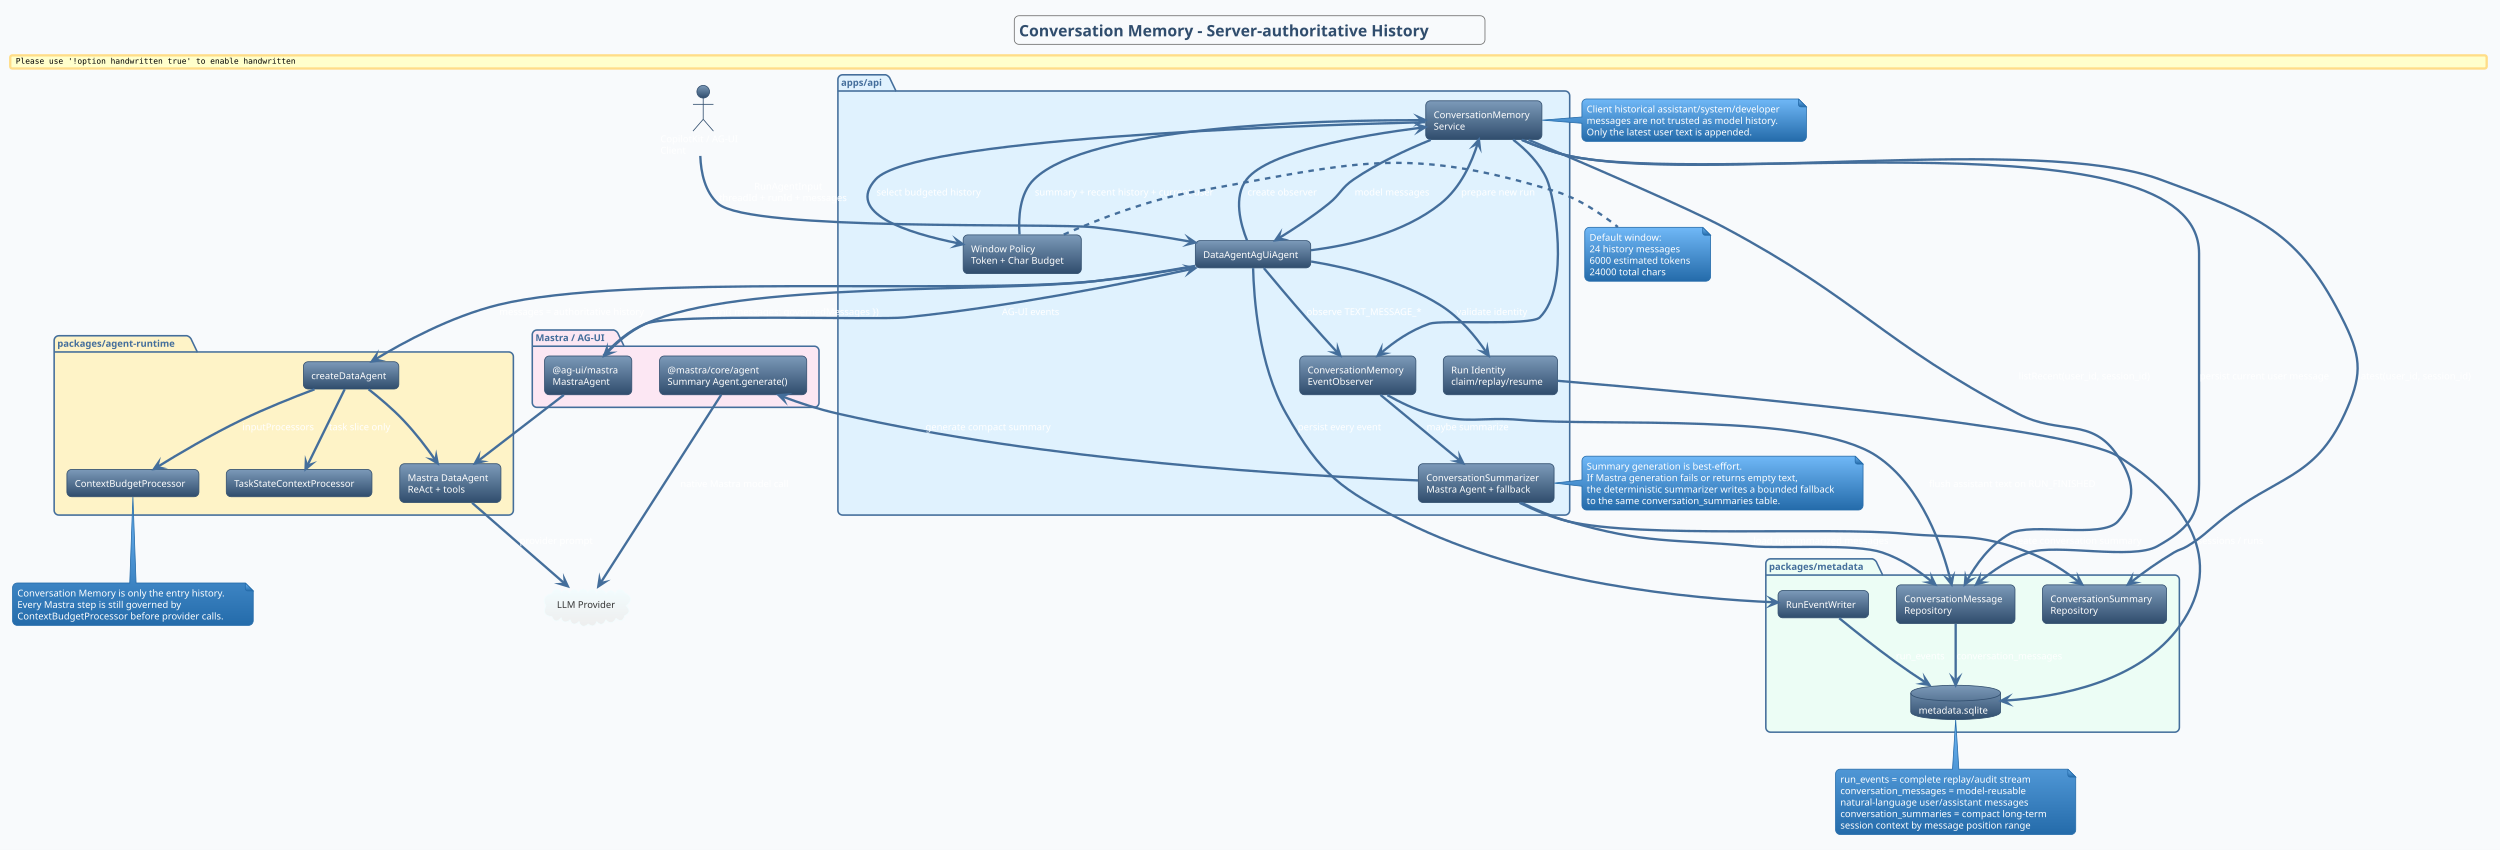
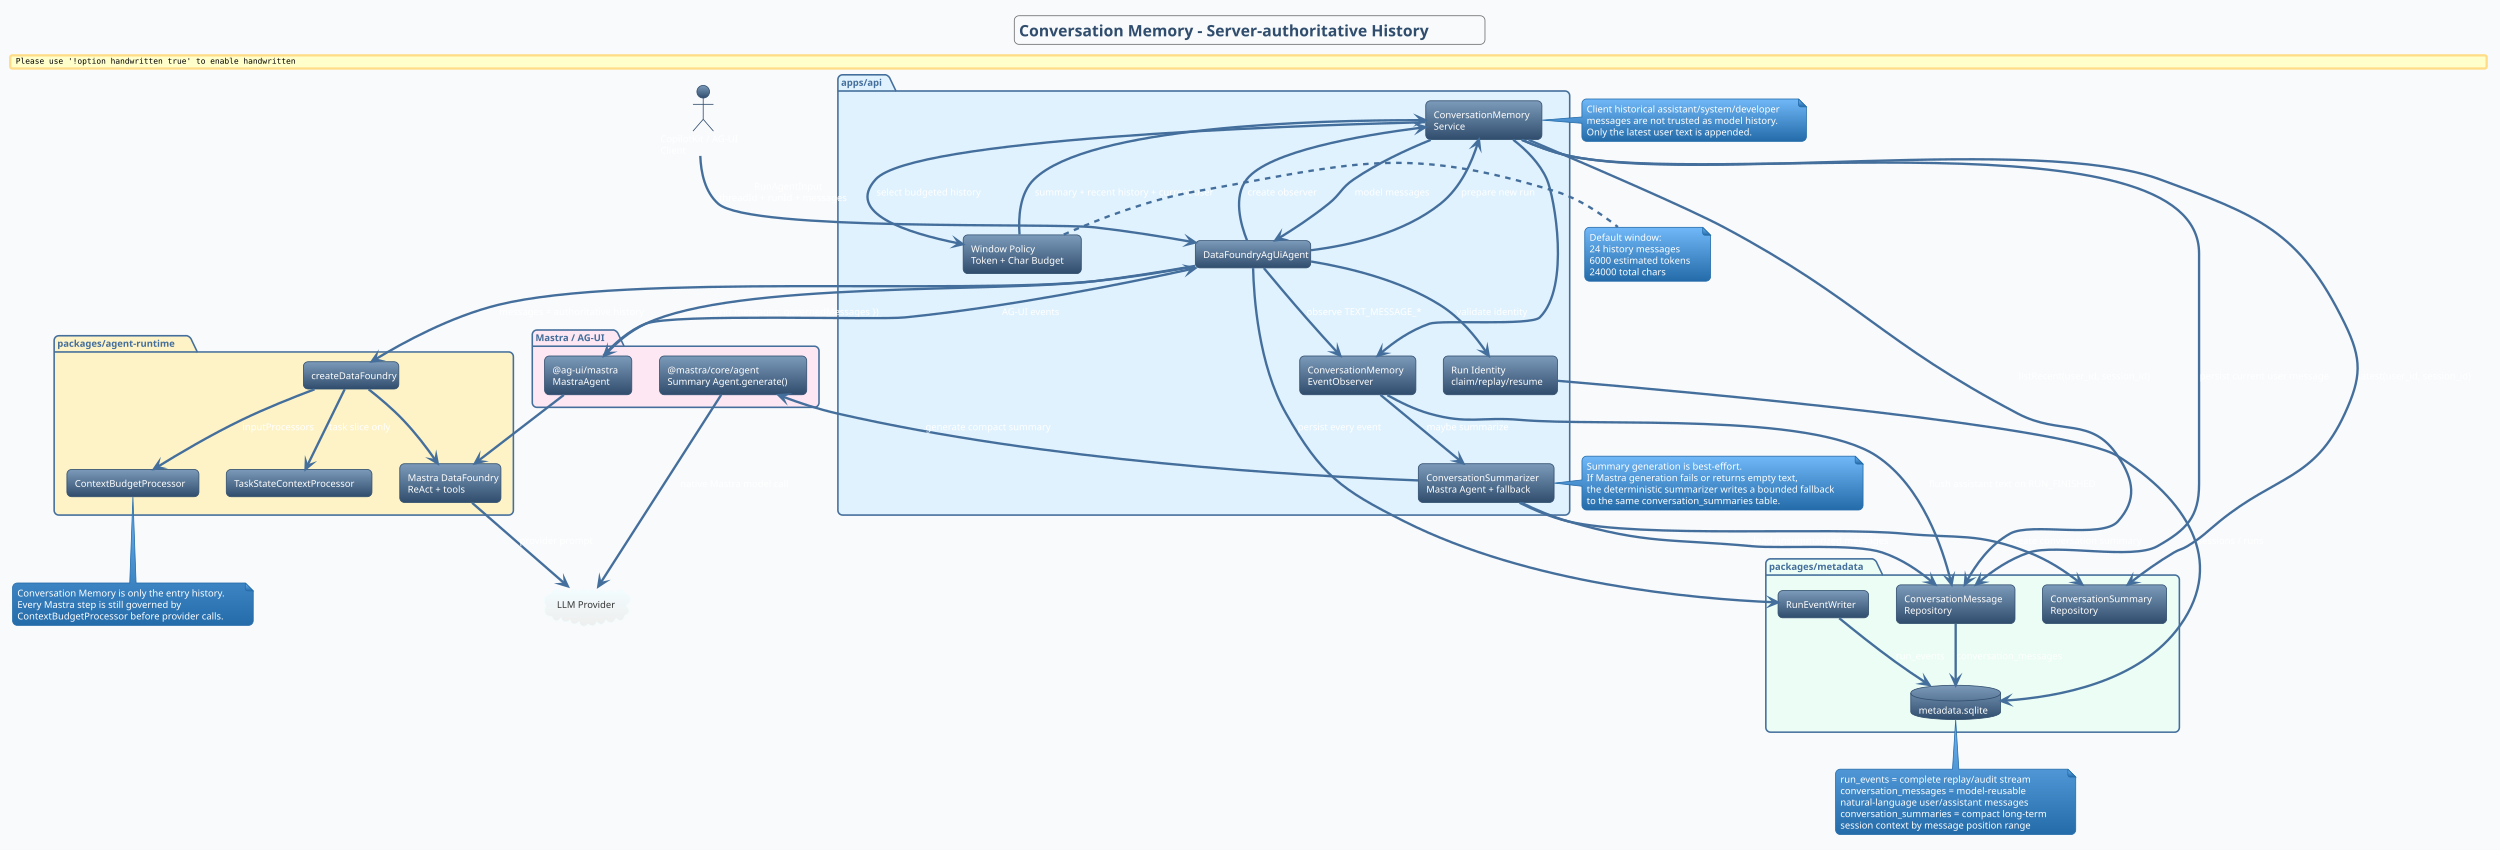
<svg xmlns="http://www.w3.org/2000/svg" contentStyleType="text/css" data-diagram-type="DESCRIPTION" height="1123.958px" preserveAspectRatio="none" style="width:3306px;height:1123px;background:#F8FAFC;" version="1.1" viewBox="0 0 3306 1123" width="3306.25px" zoomAndPan="magnify">
  <defs>
    <linearGradient id="g1pgcyolqqtdwl0" x1="50%" x2="50%" y1="0%" y2="100%">
      <stop offset="0%" stop-color="#7C9AB9" />
      <stop offset="100%" stop-color="#304D6D" />
    </linearGradient>
    <linearGradient id="g1pgcyolqqtdwl1" x1="50%" x2="50%" y1="0%" y2="100%">
      <stop offset="0%" stop-color="#F2FCFE" />
      <stop offset="100%" stop-color="#EEEEEE" />
    </linearGradient>
    <linearGradient id="g1pgcyolqqtdwl2" x1="50%" x2="50%" y1="0%" y2="100%">
      <stop offset="0%" stop-color="#70B8F7" />
      <stop offset="100%" stop-color="#246BAA" />
    </linearGradient>
  </defs>
  <g>
    <rect fill="#F8FAFC" height="1123.958" style="stroke:none;stroke-width:1.042;" width="3306.25" x="0" y="0" />
    <g class="title" data-source-line="2">
      <rect fill="none" height="37.819" rx="6.25" ry="6.25" style="stroke:#6B6B6B;stroke-width:1.042;" width="622.424" x="1341.307" y="20.833" />
      <text fill="#304D6D" font-family="'Verdana'" font-size="20.833" font-weight="700" lengthAdjust="spacing" textLength="609.924" x="1347.557" y="48.029">Conversation Memory - Server-authoritative History</text>
    </g>
    <rect fill="#FFFFCC" height="17.334" rx="2.604" ry="2.604" style="stroke:#FFDD88;stroke-width:3.125;" width="3274.829" x="13.542" y="73.236" />
    <text fill="#000000" font-family="monospace" font-size="10.417" lengthAdjust="spacing" textLength="370.01" x="20.833" y="84.32">Please use '!option handwritten true' to enable handwritten</text>
    <g class="cluster" data-qualified-name="apps.api" data-source-line="12" id="ent0002">
      <path d="M1114.302,98.903 L1171.278,98.903 A9.375,9.375 0 0 1 1177.528,105.153 L1184.82,120.345 L2069.51,120.345 A6.25,6.25 0 0 1 2075.76,126.595 L2075.76,674.862 A6.25,6.25 0 0 1 2069.51,681.112 L1114.302,681.112 A6.25,6.25 0 0 1 1108.052,674.862 L1108.052,105.153 A6.25,6.25 0 0 1 1114.302,98.903" fill="#E0F2FE" style="stroke:#446E9B;stroke-width:2.083;" />
      <line style="stroke:#446E9B;stroke-width:2.083;" x1="1108.052" x2="1184.82" y1="120.345" y2="120.345" />
      <text fill="#446E9B" font-family="'Verdana'" font-size="12.5" font-weight="700" lengthAdjust="spacing" textLength="63.226" x="1112.219" y="113.554">apps/api</text>
    </g>
    <g class="cluster" data-qualified-name="packages.metadata" data-source-line="21" id="ent0009">
      <path d="M2341.385,739.018 L2476.096,739.018 A9.375,9.375 0 0 1 2482.346,745.268 L2489.638,760.46 L2875.76,760.46 A6.25,6.25 0 0 1 2882.01,766.71 L2882.01,961.976 A6.25,6.25 0 0 1 2875.76,968.226 L2341.385,968.226 A6.25,6.25 0 0 1 2335.135,961.976 L2335.135,745.268 A6.25,6.25 0 0 1 2341.385,739.018" fill="#ECFDF5" style="stroke:#446E9B;stroke-width:2.083;" />
      <line style="stroke:#446E9B;stroke-width:2.083;" x1="2335.135" x2="2489.638" y1="760.46" y2="760.46" />
      <text fill="#446E9B" font-family="'Verdana'" font-size="12.5" font-weight="700" lengthAdjust="spacing" textLength="140.961" x="2339.302" y="753.668">packages/metadata</text>
    </g>
    <g class="cluster" data-qualified-name="packages.agent-runtime" data-source-line="28" id="ent0014">
      <path d="M77.844,443.997 L247.357,443.997 A9.375,9.375 0 0 1 253.607,450.247 L260.898,465.439 L672.635,465.439 A6.25,6.25 0 0 1 678.885,471.689 L678.885,674.862 A6.25,6.25 0 0 1 672.635,681.112 L77.844,681.112 A6.25,6.25 0 0 1 71.594,674.862 L71.594,450.247 A6.25,6.25 0 0 1 77.844,443.997" fill="#FEF3C7" style="stroke:#446E9B;stroke-width:2.083;" />
      <line style="stroke:#446E9B;stroke-width:2.083;" x1="71.594" x2="260.898" y1="465.439" y2="465.439" />
      <text fill="#446E9B" font-family="'Verdana'" font-size="12.5" font-weight="700" lengthAdjust="spacing" textLength="175.763" x="75.76" y="458.648">packages/agent-runtime</text>
    </g>
    <g class="cluster" data-qualified-name="Mastra . AG-UI" data-source-line="35" id="ent0019">
      <path d="M710.135,436.403 L811.735,436.403 A9.375,9.375 0 0 1 817.985,442.653 L825.276,457.845 L1076.802,457.845 A6.25,6.25 0 0 1 1083.052,464.095 L1083.052,532.414 A6.25,6.25 0 0 1 1076.802,538.664 L710.135,538.664 A6.25,6.25 0 0 1 703.885,532.414 L703.885,442.653 A6.25,6.25 0 0 1 710.135,436.403" fill="#FCE7F3" style="stroke:#446E9B;stroke-width:2.083;" />
      <line style="stroke:#446E9B;stroke-width:2.083;" x1="703.885" x2="825.276" y1="457.845" y2="457.845" />
      <text fill="#446E9B" font-family="'Verdana'" font-size="12.5" font-weight="700" lengthAdjust="spacing" textLength="107.849" x="708.052" y="451.054">Mastra / AG-UI</text>
    </g>
    <g class="entity" data-qualified-name="apps.api.Api" data-source-line="13" id="ent0003">
      <rect fill="url(#g1pgcyolqqtdwl0)" height="36.025" rx="6.25" ry="6.25" style="stroke:#304D6D;stroke-width:1.042;" width="152.547" x="1580.729" y="318.216" />
-       <text fill="#FFFFFF" font-family="'Verdana'" font-size="12.5" lengthAdjust="spacing" textLength="131.714" x="1591.146" y="341.2">DataAgentAgUiAgent</text>
+       <text fill="#FFFFFF" font-family="'Verdana'" font-size="12.5" lengthAdjust="spacing" textLength="131.714" x="1591.146" y="341.2">DataFoundryAgUiAgent</text>
    </g>
    <g class="entity" data-qualified-name="apps.api.MemoryService" data-source-line="14" id="ent0004">
      <rect fill="url(#g1pgcyolqqtdwl0)" height="51.217" rx="6.25" ry="6.25" style="stroke:#304D6D;stroke-width:1.042;" width="153.566" x="1885.438" y="133.278" />
      <text fill="#FFFFFF" font-family="'Verdana'" font-size="12.5" lengthAdjust="spacing" textLength="132.733" x="1895.854" y="156.262">ConversationMemory</text>
      <text fill="#FFFFFF" font-family="'Verdana'" font-size="12.5" lengthAdjust="spacing" textLength="46.112" x="1895.854" y="171.454">Service</text>
    </g>
    <g class="entity" data-qualified-name="apps.api.WindowPolicy" data-source-line="15" id="ent0005">
      <rect fill="url(#g1pgcyolqqtdwl0)" height="51.217" rx="6.25" ry="6.25" style="stroke:#304D6D;stroke-width:1.042;" width="156.197" x="1273.698" y="310.622" />
      <text fill="#FFFFFF" font-family="'Verdana'" font-size="12.5" lengthAdjust="spacing" textLength="89.594" x="1284.115" y="333.606">Window Policy</text>
      <text fill="#FFFFFF" font-family="'Verdana'" font-size="12.5" lengthAdjust="spacing" textLength="135.364" x="1284.115" y="348.798">Token + Char Budget</text>
    </g>
    <g class="entity" data-qualified-name="apps.api.Observer" data-source-line="16" id="ent0006">
      <rect fill="url(#g1pgcyolqqtdwl0)" height="51.217" rx="6.25" ry="6.25" style="stroke:#304D6D;stroke-width:1.042;" width="153.566" x="1718.771" y="470.778" />
      <text fill="#FFFFFF" font-family="'Verdana'" font-size="12.5" lengthAdjust="spacing" textLength="132.733" x="1729.188" y="493.762">ConversationMemory</text>
      <text fill="#FFFFFF" font-family="'Verdana'" font-size="12.5" lengthAdjust="spacing" textLength="92.682" x="1729.188" y="508.954">EventObserver</text>
    </g>
    <g class="entity" data-qualified-name="apps.api.SummaryGen" data-source-line="17" id="ent0007">
      <rect fill="url(#g1pgcyolqqtdwl0)" height="51.217" rx="6.25" ry="6.25" style="stroke:#304D6D;stroke-width:1.042;" width="179.5" x="1875.594" y="613.226" />
      <text fill="#FFFFFF" font-family="'Verdana'" font-size="12.5" lengthAdjust="spacing" textLength="158.667" x="1886.01" y="636.21">ConversationSummarizer</text>
      <text fill="#FFFFFF" font-family="'Verdana'" font-size="12.5" lengthAdjust="spacing" textLength="150.317" x="1886.01" y="651.402">Mastra Agent + fallback</text>
    </g>
    <g class="entity" data-qualified-name="apps.api.Identity" data-source-line="18" id="ent0008">
      <rect fill="url(#g1pgcyolqqtdwl0)" height="51.217" rx="6.25" ry="6.25" style="stroke:#304D6D;stroke-width:1.042;" width="150.936" x="1908.625" y="470.778" />
      <text fill="#FFFFFF" font-family="'Verdana'" font-size="12.5" lengthAdjust="spacing" textLength="77.991" x="1919.042" y="493.762">Run Identity</text>
      <text fill="#FFFFFF" font-family="'Verdana'" font-size="12.5" lengthAdjust="spacing" textLength="130.102" x="1919.042" y="508.954">claim/replay/resume</text>
    </g>
    <g class="entity" data-qualified-name="packages.metadata.Metadata" data-source-line="22" id="ent0010">
      <path d="M2526.833,916.581 C2526.833,906.164 2586.173,906.164 2586.173,906.164 C2586.173,906.164 2645.512,906.164 2645.512,916.581 L2645.512,941.147 C2645.512,951.564 2586.173,951.564 2586.173,951.564 C2586.173,951.564 2526.833,951.564 2526.833,941.147 L2526.833,916.581" fill="url(#g1pgcyolqqtdwl0)" style="stroke:#304D6D;stroke-width:1.042;" />
      <path d="M2526.833,916.581 C2526.833,926.997 2586.173,926.997 2586.173,926.997 C2586.173,926.997 2645.512,926.997 2645.512,916.581" fill="none" style="stroke:#304D6D;stroke-width:1.042;" />
      <text fill="#FFFFFF" font-family="'Verdana'" font-size="12.5" lengthAdjust="spacing" textLength="97.846" x="2537.25" y="943.731">metadata.sqlite</text>
    </g>
    <g class="entity" data-qualified-name="packages.metadata.ConvRepo" data-source-line="23" id="ent0011">
      <rect fill="url(#g1pgcyolqqtdwl0)" height="51.217" rx="6.25" ry="6.25" style="stroke:#304D6D;stroke-width:1.042;" width="156.856" x="2507.75" y="773.393" />
      <text fill="#FFFFFF" font-family="'Verdana'" font-size="12.5" lengthAdjust="spacing" textLength="136.023" x="2518.167" y="796.377">ConversationMessage</text>
      <text fill="#FFFFFF" font-family="'Verdana'" font-size="12.5" lengthAdjust="spacing" textLength="66.699" x="2518.167" y="811.568">Repository</text>
    </g>
    <g class="entity" data-qualified-name="packages.metadata.SummaryRepo" data-source-line="24" id="ent0012">
      <rect fill="url(#g1pgcyolqqtdwl0)" height="51.217" rx="6.25" ry="6.25" style="stroke:#304D6D;stroke-width:1.042;" width="164.119" x="2700.99" y="773.393" />
      <text fill="#FFFFFF" font-family="'Verdana'" font-size="12.5" lengthAdjust="spacing" textLength="143.286" x="2711.406" y="796.377">ConversationSummary</text>
      <text fill="#FFFFFF" font-family="'Verdana'" font-size="12.5" lengthAdjust="spacing" textLength="66.699" x="2711.406" y="811.568">Repository</text>
    </g>
    <g class="entity" data-qualified-name="packages.metadata.RunEvents" data-source-line="25" id="ent0013">
      <rect fill="url(#g1pgcyolqqtdwl0)" height="36.025" rx="6.25" ry="6.25" style="stroke:#304D6D;stroke-width:1.042;" width="119.759" x="2351.292" y="780.987" />
      <text fill="#FFFFFF" font-family="'Verdana'" font-size="12.5" lengthAdjust="spacing" textLength="98.926" x="2361.708" y="803.971">RunEventWriter</text>
    </g>
    <g class="entity" data-qualified-name="packages.agent-runtime.Factory" data-source-line="29" id="ent0015">
      <rect fill="url(#g1pgcyolqqtdwl0)" height="36.025" rx="6.25" ry="6.25" style="stroke:#304D6D;stroke-width:1.042;" width="126.192" x="401.208" y="478.372" />
-       <text fill="#FFFFFF" font-family="'Verdana'" font-size="12.5" lengthAdjust="spacing" textLength="105.359" x="411.625" y="501.356">createDataAgent</text>
+       <text fill="#FFFFFF" font-family="'Verdana'" font-size="12.5" lengthAdjust="spacing" textLength="105.359" x="411.625" y="501.356">createDataFoundry</text>
    </g>
    <g class="entity" data-qualified-name="packages.agent-runtime.Budget" data-source-line="30" id="ent0016">
      <rect fill="url(#g1pgcyolqqtdwl0)" height="36.025" rx="6.25" ry="6.25" style="stroke:#304D6D;stroke-width:1.042;" width="174.544" x="88.49" y="620.831" />
      <text fill="#FFFFFF" font-family="'Verdana'" font-size="12.5" lengthAdjust="spacing" textLength="153.711" x="98.906" y="643.814">ContextBudgetProcessor</text>
    </g>
    <g class="entity" data-qualified-name="packages.agent-runtime.TaskState" data-source-line="31" id="ent0017">
      <rect fill="url(#g1pgcyolqqtdwl0)" height="36.025" rx="6.25" ry="6.25" style="stroke:#304D6D;stroke-width:1.042;" width="192.586" x="299.26" y="620.831" />
      <text fill="#FFFFFF" font-family="'Verdana'" font-size="12.5" lengthAdjust="spacing" textLength="171.753" x="309.677" y="643.814">TaskStateContextProcessor</text>
    </g>
    <g class="entity" data-qualified-name="packages.agent-runtime.Agent" data-source-line="32" id="ent0018">
      <rect fill="url(#g1pgcyolqqtdwl0)" height="51.217" rx="6.25" ry="6.25" style="stroke:#304D6D;stroke-width:1.042;" width="133.736" x="528.677" y="613.226" />
-       <text fill="#FFFFFF" font-family="'Verdana'" font-size="12.5" lengthAdjust="spacing" textLength="112.903" x="539.094" y="636.21">Mastra DataAgent</text>
+       <text fill="#FFFFFF" font-family="'Verdana'" font-size="12.5" lengthAdjust="spacing" textLength="112.903" x="539.094" y="636.21">Mastra DataFoundry</text>
      <text fill="#FFFFFF" font-family="'Verdana'" font-size="12.5" lengthAdjust="spacing" textLength="85.181" x="539.094" y="651.402">ReAct + tools</text>
    </g>
    <g class="entity" data-qualified-name="Mastra . AG-UI.AgMastra" data-source-line="36" id="ent0020">
      <rect fill="url(#g1pgcyolqqtdwl0)" height="51.217" rx="6.25" ry="6.25" style="stroke:#304D6D;stroke-width:1.042;" width="115.267" x="720.208" y="470.778" />
      <text fill="#FFFFFF" font-family="'Verdana'" font-size="12.5" lengthAdjust="spacing" textLength="94.434" x="730.625" y="493.762">@ag-ui/mastra</text>
      <text fill="#FFFFFF" font-family="'Verdana'" font-size="12.5" lengthAdjust="spacing" textLength="78.937" x="730.625" y="508.954">MastraAgent</text>
    </g>
    <g class="entity" data-qualified-name="Mastra . AG-UI.SummaryAgent" data-source-line="37" id="ent0021">
      <rect fill="url(#g1pgcyolqqtdwl0)" height="51.217" rx="6.25" ry="6.25" style="stroke:#304D6D;stroke-width:1.042;" width="194.558" x="872.229" y="470.778" />
      <text fill="#FFFFFF" font-family="'Verdana'" font-size="12.5" lengthAdjust="spacing" textLength="130.255" x="882.646" y="493.762">@mastra/core/agent</text>
      <text fill="#FFFFFF" font-family="'Verdana'" font-size="12.5" lengthAdjust="spacing" textLength="173.724" x="882.646" y="508.954">Summary Agent.generate()</text>
    </g>
    <g class="entity" data-qualified-name="Client" data-source-line="10" id="ent0001">
      <ellipse cx="929.922" cy="121.299" fill="url(#g1pgcyolqqtdwl0)" rx="8.333" ry="8.333" style="stroke:#304D6D;stroke-width:1.042;" />
      <path d="M929.922,129.633 L929.922,157.758 M916.38,137.966 L943.463,137.966 M929.922,157.758 L916.38,173.383 M929.922,157.758 L943.463,173.383" fill="none" style="stroke:#304D6D;stroke-width:1.042;" />
      <text fill="#FFFFFF" font-family="'Verdana'" font-size="12.5" lengthAdjust="spacing" textLength="113.281" x="873.281" y="188.033">CopilotKit / AG-UI</text>
      <text fill="#FFFFFF" font-family="'Verdana'" font-size="12.5" lengthAdjust="spacing" textLength="35.87" x="873.281" y="203.225">Client</text>
    </g>
    <g class="entity" data-qualified-name="Model" data-source-line="40" id="ent0022">
      <path d="M730.1,785.002 C733.138,777.937 738.254,777.391 742.545,783.848 C746.498,778.929 750.158,779.606 753.366,784.656 C756.666,778.607 760.662,778.533 765.047,783.507 C768.979,777.647 773.508,777.94 777.145,783.811 C780.992,777.603 785.932,777.948 788.906,784.61 C792.742,778.18 798.54,779.51 801.394,785.59 C804.674,780.184 809.986,779.56 813.41,785.436 C816.94,778.348 822.215,778.444 826.728,784.435 C835.833,788.064 835.685,796.012 828.115,801.034 C833.724,806.659 833.385,810.754 826.035,814.356 C824.338,821.606 820.055,822.421 814.727,817.82 C811.26,824.015 806.492,825.907 801.248,819.761 C798.2,826.06 794.738,827.82 789.159,822.366 C786.607,828.389 783.084,829.264 777.937,825.275 C772.854,829.844 767.641,829.168 765.671,822.017 C761.368,826.646 755.962,826.987 753.76,819.884 C749.527,823.961 743.64,823.838 741.934,817.115 C736.833,823.143 733.054,822.484 729.668,815.499 C719.525,814.467 718.41,809.305 721.75,800.941 C716.933,791.586 720.791,786.956 730.1,785.002" fill="url(#g1pgcyolqqtdwl1)" style="stroke:#F2FCFE;stroke-width:1.042;" />
      <text fill="#333333" font-family="'Verdana'" font-size="12.5" lengthAdjust="spacing" textLength="80.701" x="736.448" y="803.971">LLM Provider</text>
    </g>
    <g class="entity" data-qualified-name="GMN53" data-source-line="78" id="ent0054">
      <path d="M2091.927,137.143 L2091.927,154.716 L2039.354,158.883 L2091.927,163.049 L2091.927,180.635 A6.25,6.25 0 0 0 2098.177,186.885 L2382.503,186.885 A6.25,6.25 0 0 0 2388.753,180.635 L2388.753,141.31 L2378.337,130.893 L2098.177,130.893 A6.25,6.25 0 0 0 2091.927,137.143" fill="url(#g1pgcyolqqtdwl2)" style="stroke:#246BAA;stroke-width:1.042;" />
      <path d="M2378.337,130.893 L2378.337,138.185 A3.125,3.125 0 0 0 2381.462,141.31 L2388.753,141.31 L2378.337,130.893" fill="url(#g1pgcyolqqtdwl2)" style="stroke:#246BAA;stroke-width:1.042;" />
      <text fill="#FFFFFF" font-family="'Verdana'" font-size="12.5" lengthAdjust="spacing" textLength="274.951" x="2098.177" y="148.668">Client historical assistant/system/developer</text>
      <text fill="#FFFFFF" font-family="'Verdana'" font-size="12.5" lengthAdjust="spacing" textLength="273.877" x="2098.177" y="163.86">messages are not trusted as model history.</text>
      <text fill="#FFFFFF" font-family="'Verdana'" font-size="12.5" lengthAdjust="spacing" textLength="237.823" x="2098.177" y="179.052">Only the latest user text is appended.</text>
    </g>
    <g class="entity" data-qualified-name="GMN56" data-source-line="84" id="ent0057">
      <path d="M2095.698,306.893 L2095.698,365.576 A6.25,6.25 0 0 0 2101.948,371.826 L2255.818,371.826 A6.25,6.25 0 0 0 2262.068,365.576 L2262.068,311.06 L2251.651,300.643 L2101.948,300.643 A6.25,6.25 0 0 0 2095.698,306.893" fill="url(#g1pgcyolqqtdwl2)" style="stroke:#246BAA;stroke-width:1.042;" />
      <path d="M2251.651,300.643 L2251.651,307.935 A3.125,3.125 0 0 0 2254.776,311.06 L2262.068,311.06 L2251.651,300.643" fill="url(#g1pgcyolqqtdwl2)" style="stroke:#246BAA;stroke-width:1.042;" />
      <text fill="#FFFFFF" font-family="'Verdana'" font-size="12.5" lengthAdjust="spacing" textLength="102.49" x="2101.948" y="318.418">Default window:</text>
      <text fill="#FFFFFF" font-family="'Verdana'" font-size="12.5" lengthAdjust="spacing" textLength="129.663" x="2101.948" y="333.61">24 history messages</text>
      <text fill="#FFFFFF" font-family="'Verdana'" font-size="12.5" lengthAdjust="spacing" textLength="144.495" x="2101.948" y="348.802">6000 estimated tokens</text>
      <text fill="#FFFFFF" font-family="'Verdana'" font-size="12.5" lengthAdjust="spacing" textLength="110.675" x="2101.948" y="363.993">24000 total chars</text>
    </g>
    <g class="entity" data-qualified-name="GMN59" data-source-line="91" id="ent0060">
      <path d="M2427.417,1023.435 L2427.417,1097.31 A6.25,6.25 0 0 0 2433.667,1103.56 L2738.678,1103.56 A6.25,6.25 0 0 0 2744.928,1097.31 L2744.928,1027.601 L2734.511,1017.185 L2590.344,1017.185 L2586.177,951.862 L2582.01,1017.185 L2433.667,1017.185 A6.25,6.25 0 0 0 2427.417,1023.435" fill="url(#g1pgcyolqqtdwl2)" style="stroke:#246BAA;stroke-width:1.042;" />
      <path d="M2734.511,1017.185 L2734.511,1024.476 A3.125,3.125 0 0 0 2737.636,1027.601 L2744.928,1027.601 L2734.511,1017.185" fill="url(#g1pgcyolqqtdwl2)" style="stroke:#246BAA;stroke-width:1.042;" />
      <text fill="#FFFFFF" font-family="'Verdana'" font-size="12.5" lengthAdjust="spacing" textLength="275.867" x="2433.667" y="1034.96">run_events = complete replay/audit stream</text>
      <text fill="#FFFFFF" font-family="'Verdana'" font-size="12.5" lengthAdjust="spacing" textLength="266.37" x="2433.667" y="1050.152">conversation_messages = model-reusable</text>
      <text fill="#FFFFFF" font-family="'Verdana'" font-size="12.5" lengthAdjust="spacing" textLength="266.785" x="2433.667" y="1065.343">natural-language user/assistant messages</text>
      <text fill="#FFFFFF" font-family="'Verdana'" font-size="12.5" lengthAdjust="spacing" textLength="295.636" x="2433.667" y="1080.535">conversation_summaries = compact long-term</text>
      <text fill="#FFFFFF" font-family="'Verdana'" font-size="12.5" lengthAdjust="spacing" textLength="270.3" x="2433.667" y="1095.727">session context by message position range</text>
    </g>
    <g class="entity" data-qualified-name="GMN62" data-source-line="99" id="ent0063">
      <path d="M2091.99,609.497 L2091.99,634.674 L2055.365,638.841 L2091.99,643.008 L2091.99,668.18 A6.25,6.25 0 0 0 2098.24,674.43 L2457.444,674.43 A6.25,6.25 0 0 0 2463.694,668.18 L2463.694,613.664 L2453.277,603.247 L2098.24,603.247 A6.25,6.25 0 0 0 2091.99,609.497" fill="url(#g1pgcyolqqtdwl2)" style="stroke:#246BAA;stroke-width:1.042;" />
      <path d="M2453.277,603.247 L2453.277,610.539 A3.125,3.125 0 0 0 2456.402,613.664 L2463.694,613.664 L2453.277,603.247" fill="url(#g1pgcyolqqtdwl2)" style="stroke:#246BAA;stroke-width:1.042;" />
      <text fill="#FFFFFF" font-family="'Verdana'" font-size="12.5" lengthAdjust="spacing" textLength="222.4" x="2098.24" y="621.023">Summary generation is best-effort.</text>
      <text fill="#FFFFFF" font-family="'Verdana'" font-size="12.5" lengthAdjust="spacing" textLength="302.551" x="2098.24" y="636.214">If Mastra generation fails or returns empty text,</text>
      <text fill="#FFFFFF" font-family="'Verdana'" font-size="12.5" lengthAdjust="spacing" textLength="349.829" x="2098.24" y="651.406">the deterministic summarizer writes a bounded fallback</text>
      <text fill="#FFFFFF" font-family="'Verdana'" font-size="12.5" lengthAdjust="spacing" textLength="276.617" x="2098.24" y="666.598">to the same conversation_summaries table.</text>
    </g>
    <g class="entity" data-qualified-name="GMN65" data-source-line="106" id="ent0066">
      <path d="M16.667,777.247 L16.667,820.739 A6.25,6.25 0 0 0 22.917,826.989 L328.599,826.989 A6.25,6.25 0 0 0 334.849,820.739 L334.849,781.414 L324.432,770.997 L179.927,770.997 L175.76,657.101 L171.594,770.997 L22.917,770.997 A6.25,6.25 0 0 0 16.667,777.247" fill="url(#g1pgcyolqqtdwl2)" style="stroke:#246BAA;stroke-width:1.042;" />
      <path d="M324.432,770.997 L324.432,778.289 A3.125,3.125 0 0 0 327.557,781.414 L334.849,781.414 L324.432,770.997" fill="url(#g1pgcyolqqtdwl2)" style="stroke:#246BAA;stroke-width:1.042;" />
      <text fill="#FFFFFF" font-family="'Verdana'" font-size="12.5" lengthAdjust="spacing" textLength="296.307" x="22.917" y="788.773">Conversation Memory is only the entry history.</text>
      <text fill="#FFFFFF" font-family="'Verdana'" font-size="12.5" lengthAdjust="spacing" textLength="236.395" x="22.917" y="803.964">Every Mastra step is still governed by</text>
      <text fill="#FFFFFF" font-family="'Verdana'" font-size="12.5" lengthAdjust="spacing" textLength="290.936" x="22.917" y="819.156">ContextBudgetProcessor before provider calls.</text>
    </g>
    <g class="link" data-entity-1="ent0001" data-entity-2="ent0003" data-link-type="dependency" data-source-line="42" id="lnk23">
      <path d="M926.073,206.185 C926.885,228.549 932.26,253.851 949.719,269.393 C991.125,306.247 1392.552,294.383 1447.635,300.643 C1491.927,305.674 1535.997,312.753 1575.57,319.784" fill="none" id="Client-to-Api" style="stroke:#446E9B;stroke-width:3.125;" />
      <polygon fill="#446E9B" points="1580.698,320.695,1572.196,314.953,1575.57,319.784,1570.739,323.157,1580.698,320.695" style="stroke:#446E9B;stroke-width:3.125;stroke-linejoin:miter;stroke-miterlimit:10;" />
      <text fill="#FFFFFF" font-family="'Verdana'" font-size="12.5" lengthAdjust="spacing" textLength="94.922" x="997.342" y="250.71">RunAgentInput</text>
      <text fill="#FFFFFF" font-family="'Verdana'" font-size="12.5" lengthAdjust="spacing" textLength="188.086" x="950.76" y="265.902">threadId + runId + messages</text>
    </g>
    <g class="link" data-entity-1="ent0003" data-entity-2="ent0008" data-link-type="dependency" data-source-line="43" id="lnk24">
      <path d="M1733.75,345.81 C1785,354.258 1852.229,370.841 1903.885,403.07 C1931.25,420.153 1951.466,445.17 1965.758,466.18" fill="none" id="Api-to-Identity" style="stroke:#446E9B;stroke-width:3.125;" />
      <polygon fill="#446E9B" points="1968.688,470.487,1966.86,460.392,1965.758,466.18,1959.969,465.079,1968.688,470.487" style="stroke:#446E9B;stroke-width:3.125;stroke-linejoin:miter;stroke-miterlimit:10;" />
      <text fill="#FFFFFF" font-family="'Verdana'" font-size="12.5" lengthAdjust="spacing" textLength="101.08" x="1926.042" y="416.679">validate identity</text>
    </g>
    <g class="link" data-entity-1="ent0008" data-entity-2="ent0010" data-link-type="dependency" data-source-line="44" id="lnk25">
      <path d="M2059.99,503.612 C2250.604,519.643 2738.688,564.06 2800.76,603.247 C2890.354,659.81 2944.417,740.622 2883.052,826.997 C2829.458,902.424 2721.322,921.782 2651.228,926.511" fill="none" id="Identity-to-Metadata" style="stroke:#446E9B;stroke-width:3.125;" />
      <polygon fill="#446E9B" points="2646.031,926.862,2655.666,930.388,2651.228,926.511,2655.104,922.073,2646.031,926.862" style="stroke:#446E9B;stroke-width:3.125;stroke-linejoin:miter;stroke-miterlimit:10;" />
      <text fill="#FFFFFF" font-family="'Verdana'" font-size="12.5" lengthAdjust="spacing" textLength="94.556" x="2906.042" y="719.293">sessions / runs</text>
    </g>
    <g class="link" data-entity-1="ent0003" data-entity-2="ent0004" data-link-type="dependency" data-source-line="46" id="lnk26">
      <path d="M1733.583,330.872 C1786.635,324.33 1856.219,308.299 1904.927,269.393 C1932.073,247.706 1946.236,214.6 1954.132,189.558" fill="none" id="Api-to-MemoryService" style="stroke:#446E9B;stroke-width:3.125;" />
      <polygon fill="#446E9B" points="1955.698,184.591,1948.905,192.279,1954.132,189.558,1956.852,194.785,1955.698,184.591" style="stroke:#446E9B;stroke-width:3.125;stroke-linejoin:miter;stroke-miterlimit:10;" />
      <text fill="#FFFFFF" font-family="'Verdana'" font-size="12.5" lengthAdjust="spacing" textLength="104.175" x="1932.125" y="258.523">prepare new run</text>
    </g>
    <g class="link" data-entity-1="ent0004" data-entity-2="ent0003" data-link-type="dependency" data-source-line="54" id="lnk33">
      <path d="M1891.99,184.987 C1859.656,198.122 1821.615,215.893 1790.344,237.101 C1773.271,248.674 1773.104,256.487 1757.01,269.393 C1734.469,287.455 1711.368,302.578 1690.899,315.12" fill="none" id="MemoryService-to-Api" style="stroke:#446E9B;stroke-width:3.125;" />
      <polygon fill="#446E9B" points="1686.458,317.841,1696.629,316.496,1690.899,315.12,1692.275,309.39,1686.458,317.841" style="stroke:#446E9B;stroke-width:3.125;stroke-linejoin:miter;stroke-miterlimit:10;" />
      <text fill="#FFFFFF" font-family="'Verdana'" font-size="12.5" lengthAdjust="spacing" textLength="104.688" x="1791.385" y="258.523">model messages</text>
    </g>
    <g class="link" data-entity-1="ent0003" data-entity-2="ent0004" data-link-type="dependency" data-source-line="67" id="lnk44">
      <path d="M1649.052,317.914 C1640.531,296.56 1630.542,260.237 1648.677,237.101 C1677.51,200.31 1796.636,179.364 1879.802,168.77" fill="none" id="Api-to-MemoryService-1" style="stroke:#446E9B;stroke-width:3.125;" />
      <polygon fill="#446E9B" points="1884.969,168.112,1875.142,165.163,1879.802,168.77,1876.195,173.43,1884.969,168.112" style="stroke:#446E9B;stroke-width:3.125;stroke-linejoin:miter;stroke-miterlimit:10;" />
      <text fill="#FFFFFF" font-family="'Verdana'" font-size="12.5" lengthAdjust="spacing" textLength="98.413" x="1649.719" y="258.523">create observer</text>
    </g>
    <g class="link" data-entity-1="ent0004" data-entity-2="ent0011" data-link-type="dependency" data-source-line="47" id="lnk27">
      <path d="M2012.635,184.935 C2031.354,193.07 2053.052,201.195 2073.677,205.851 C2256.719,247.101 2908.052,147.56 2908.052,335.185 C2908.052,335.185 2908.052,335.185 2908.052,639.883 C2908.052,683.987 2891.229,700.622 2852.844,722.351 C2819.958,740.956 2718.812,718.508 2683.052,730.685 C2656.885,739.591 2635.376,754.475 2617.105,769.704" fill="none" id="MemoryService-to-ConvRepo" style="stroke:#446E9B;stroke-width:3.125;" />
      <polygon fill="#446E9B" points="2613.104,773.039,2622.973,770.237,2617.105,769.704,2617.638,763.836,2613.104,773.039" style="stroke:#446E9B;stroke-width:3.125;stroke-linejoin:miter;stroke-miterlimit:10;" />
      <text fill="#FFFFFF" font-family="'Verdana'" font-size="12.5" lengthAdjust="spacing" textLength="183.081" x="2909.094" y="501.668">persist current user message</text>
    </g>
    <g class="link" data-entity-1="ent0004" data-entity-2="ent0011" data-link-type="dependency" data-source-line="50" id="lnk29">
      <path d="M2021.521,184.945 C2099.74,218.164 2232.979,275.539 2279.927,300.643 C2460.24,397.049 2487.438,451.935 2668.469,546.997 C2725.031,576.706 2765.51,549.956 2800.76,603.247 C2821.896,635.206 2826.271,660.872 2800.76,689.445 C2779.5,713.258 2685.885,690.07 2658.052,705.685 C2630.771,720.976 2612.819,746.708 2600.84,768.406" fill="none" id="MemoryService-to-ConvRepo-1" style="stroke:#446E9B;stroke-width:3.125;" />
      <polygon fill="#446E9B" points="2598.323,772.966,2606.502,766.773,2600.84,768.406,2599.206,762.745,2598.323,772.966" style="stroke:#446E9B;stroke-width:3.125;stroke-linejoin:miter;stroke-miterlimit:10;" />
      <text fill="#FFFFFF" font-family="'Verdana'" font-size="12.5" lengthAdjust="spacing" textLength="192.969" x="2669.51" y="501.668">listRecent(user_id, session_id)</text>
    </g>
    <g class="link" data-entity-1="ent0011" data-entity-2="ent0010" data-link-type="dependency" data-source-line="48" id="lnk28">
      <path d="M2586.177,824.976 C2586.177,848.508 2586.177,878.237 2586.177,900.716" fill="none" id="ConvRepo-to-Metadata" style="stroke:#446E9B;stroke-width:3.125;" />
      <polygon fill="#446E9B" points="2586.177,905.924,2590.344,896.549,2586.177,900.716,2582.01,896.549,2586.177,905.924" style="stroke:#446E9B;stroke-width:3.125;stroke-linejoin:miter;stroke-miterlimit:10;" />
      <text fill="#FFFFFF" font-family="'Verdana'" font-size="12.5" lengthAdjust="spacing" textLength="149.89" x="2587.219" y="871.856">conversation_messages</text>
    </g>
    <g class="link" data-entity-1="ent0004" data-entity-2="ent0012" data-link-type="dependency" data-source-line="51" id="lnk30">
      <path d="M2012.333,184.956 C2031.104,193.153 2052.927,201.31 2073.677,205.851 C2243.635,243.028 2692.604,177.237 2855.969,237.101 C2985.531,284.57 3040.229,304.07 3100.76,428.07 C3123.948,475.57 3122.802,498.955 3100.76,546.997 C3060.26,635.237 3010.427,628.143 2935.135,689.445 C2916.552,704.581 2912.875,709.862 2892.427,722.351 C2885,726.883 2882.188,726.237 2874.719,730.685 C2853.51,743.289 2835.275,756.445 2817.952,769.851" fill="none" id="MemoryService-to-SummaryRepo" style="stroke:#446E9B;stroke-width:3.125;" />
      <polygon fill="#446E9B" points="2813.833,773.039,2823.798,770.596,2817.952,769.851,2818.697,764.006,2813.833,773.039" style="stroke:#446E9B;stroke-width:3.125;stroke-linejoin:miter;stroke-miterlimit:10;" />
      <text fill="#FFFFFF" font-family="'Verdana'" font-size="12.5" lengthAdjust="spacing" textLength="166.486" x="3118.76" y="501.668">latest(user_id, session_id)</text>
    </g>
    <g class="link" data-entity-1="ent0004" data-entity-2="ent0005" data-link-type="dependency" data-source-line="52" id="lnk31">
      <path d="M1884.938,161.56 C1692.979,166.414 1206.385,183.903 1158.052,237.101 C1117.479,281.747 1198.206,307.877 1268.279,321.961" fill="none" id="MemoryService-to-WindowPolicy" style="stroke:#446E9B;stroke-width:3.125;" />
      <polygon fill="#446E9B" points="1273.385,322.987,1265.015,317.055,1268.279,321.961,1263.373,325.224,1273.385,322.987" style="stroke:#446E9B;stroke-width:3.125;stroke-linejoin:miter;stroke-miterlimit:10;" />
      <text fill="#FFFFFF" font-family="'Verdana'" font-size="12.5" lengthAdjust="spacing" textLength="147.04" x="1159.094" y="258.523">select budgeted history</text>
    </g>
    <g class="link" data-entity-1="ent0005" data-entity-2="ent0004" data-link-type="dependency" data-source-line="53" id="lnk32">
      <path d="M1348.229,310.133 C1346.573,287.758 1348.25,255.726 1367.427,237.101 C1439.5,167.081 1735.75,158.773 1879.771,158.919" fill="none" id="WindowPolicy-to-MemoryService" style="stroke:#446E9B;stroke-width:3.125;" />
      <polygon fill="#446E9B" points="1884.979,158.924,1875.608,154.748,1879.771,158.919,1875.6,163.081,1884.979,158.924" style="stroke:#446E9B;stroke-width:3.125;stroke-linejoin:miter;stroke-miterlimit:10;" />
      <text fill="#FFFFFF" font-family="'Verdana'" font-size="12.5" lengthAdjust="spacing" textLength="261.053" x="1368.469" y="258.523">summary + recent history + current user</text>
    </g>
    <g class="link" data-entity-1="ent0003" data-entity-2="ent0015" data-link-type="dependency" data-source-line="56" id="lnk34">
      <path d="M1580.25,352.278 C1540.771,359.403 1491.802,367.32 1447.635,371.82 C1273.167,389.601 829.396,361.216 659.094,403.07 C595.677,418.653 532.664,453.175 496.133,475.289" fill="none" id="Api-to-Factory" style="stroke:#446E9B;stroke-width:3.125;" />
      <polygon fill="#446E9B" points="491.677,477.987,501.855,476.696,496.133,475.289,497.539,469.567,491.677,477.987" style="stroke:#446E9B;stroke-width:3.125;stroke-linejoin:miter;stroke-miterlimit:10;" />
      <text fill="#FFFFFF" font-family="'Verdana'" font-size="12.5" lengthAdjust="spacing" textLength="208.63" x="660.135" y="416.679">messages = authoritative history</text>
    </g>
    <g class="link" data-entity-1="ent0015" data-entity-2="ent0016" data-link-type="dependency" data-source-line="57" id="lnk35">
      <path d="M415.958,514.81 C387.469,525.539 350.948,540.122 319.51,555.331 C277.938,575.445 236.422,600.012 207.922,617.596" fill="none" id="Factory-to-Budget" style="stroke:#446E9B;stroke-width:3.125;" />
      <polygon fill="#446E9B" points="203.49,620.331,213.656,618.954,207.922,617.596,209.28,611.862,203.49,620.331" style="stroke:#446E9B;stroke-width:3.125;stroke-linejoin:miter;stroke-miterlimit:10;" />
      <text fill="#FFFFFF" font-family="'Verdana'" font-size="12.5" lengthAdjust="spacing" textLength="98.84" x="320.552" y="568.939">inputProcessors</text>
    </g>
    <g class="link" data-entity-1="ent0015" data-entity-2="ent0017" data-link-type="dependency" data-source-line="58" id="lnk36">
      <path d="M455.865,514.643 C442.677,541.581 419.571,588.736 406.342,615.767" fill="none" id="Factory-to-TaskState" style="stroke:#446E9B;stroke-width:3.125;" />
      <polygon fill="#446E9B" points="404.052,620.445,411.916,613.856,406.342,615.767,404.431,610.193,404.052,620.445" style="stroke:#446E9B;stroke-width:3.125;stroke-linejoin:miter;stroke-miterlimit:10;" />
      <text fill="#FFFFFF" font-family="'Verdana'" font-size="12.5" lengthAdjust="spacing" textLength="88.788" x="435.083" y="568.939">task slice only</text>
    </g>
    <g class="link" data-entity-1="ent0015" data-entity-2="ent0018" data-link-type="dependency" data-source-line="59" id="lnk37">
      <path d="M487.396,514.758 C501.302,525.695 518.969,540.508 533.052,555.331 C550.125,573.31 563.961,591.595 575.847,608.574" fill="none" id="Factory-to-Agent" style="stroke:#446E9B;stroke-width:3.125;" />
      <polygon fill="#446E9B" points="578.833,612.841,576.871,602.771,575.847,608.574,570.044,607.55,578.833,612.841" style="stroke:#446E9B;stroke-width:3.125;stroke-linejoin:miter;stroke-miterlimit:10;" />
    </g>
    <g class="link" data-entity-1="ent0003" data-entity-2="ent0020" data-link-type="dependency" data-source-line="60" id="lnk38">
      <path d="M1580.677,351.591 C1541.094,358.57 1491.906,366.58 1447.635,371.82 C1316.021,387.414 973.875,371.799 853.885,428.07 C832.656,438.028 816.544,452.022 802.523,466.793" fill="none" id="Api-to-AgMastra" style="stroke:#446E9B;stroke-width:3.125;" />
      <polygon fill="#446E9B" points="798.938,470.57,808.414,466.639,802.523,466.793,802.37,460.902,798.938,470.57" style="stroke:#446E9B;stroke-width:3.125;stroke-linejoin:miter;stroke-miterlimit:10;" />
      <text fill="#FFFFFF" font-family="'Verdana'" font-size="12.5" lengthAdjust="spacing" textLength="248.077" x="938.792" y="416.679">run({ messages: governedMessages })</text>
    </g>
    <g class="link" data-entity-1="ent0020" data-entity-2="ent0003" data-link-type="dependency" data-source-line="64" id="lnk41">
      <path d="M797.906,470.299 C811.802,455.008 831.74,436.768 853.885,428.07 C889.333,414.143 1158.698,423.57 1196.594,419.737 C1332.927,405.955 1484.495,375.617 1575.443,355.784" fill="none" id="AgMastra-to-Api" style="stroke:#446E9B;stroke-width:3.125;" />
      <polygon fill="#446E9B" points="1580.531,354.674,1570.484,352.601,1575.443,355.784,1572.259,360.743,1580.531,354.674" style="stroke:#446E9B;stroke-width:3.125;stroke-linejoin:miter;stroke-miterlimit:10;" />
      <text fill="#FFFFFF" font-family="'Verdana'" font-size="12.5" lengthAdjust="spacing" textLength="84.357" x="1324.938" y="416.679">AG-UI events</text>
    </g>
    <g class="link" data-entity-1="ent0020" data-entity-2="ent0018" data-link-type="dependency" data-source-line="61" id="lnk39">
      <path d="M745.667,522.206 C712.552,547.706 665.366,584.039 632.137,609.622" fill="none" id="AgMastra-to-Agent" style="stroke:#446E9B;stroke-width:3.125;" />
      <polygon fill="#446E9B" points="628.01,612.799,637.981,610.382,632.137,609.622,632.897,603.779,628.01,612.799" style="stroke:#446E9B;stroke-width:3.125;stroke-linejoin:miter;stroke-miterlimit:10;" />
    </g>
    <g class="link" data-entity-1="ent0018" data-entity-2="ent0022" data-link-type="dependency" data-source-line="62" id="lnk40">
      <path d="M624.271,664.924 C659.104,695.31 713.398,742.657 746.929,771.907" fill="none" id="Agent-to-Model" style="stroke:#446E9B;stroke-width:3.125;" />
      <polygon fill="#446E9B" points="750.854,775.331,746.528,766.028,746.929,771.907,741.05,772.308,750.854,775.331" style="stroke:#446E9B;stroke-width:3.125;stroke-linejoin:miter;stroke-miterlimit:10;" />
      <text fill="#FFFFFF" font-family="'Verdana'" font-size="12.5" lengthAdjust="spacing" textLength="102.081" x="687.219" y="719.293">provider prompt</text>
    </g>
    <g class="link" data-entity-1="ent0003" data-entity-2="ent0013" data-link-type="dependency" data-source-line="65" id="lnk42">
      <path d="M1657.104,354.56 C1658.01,392.101 1664.167,482.872 1700.76,546.997 C1747.333,628.612 1773.073,647.195 1857.01,689.445 C2022.51,772.747 2240.494,791.975 2345.973,796.443" fill="none" id="Api-to-RunEvents" style="stroke:#446E9B;stroke-width:3.125;" />
      <polygon fill="#446E9B" points="2351.177,796.664,2341.987,792.104,2345.973,796.443,2341.634,800.43,2351.177,796.664" style="stroke:#446E9B;stroke-width:3.125;stroke-linejoin:miter;stroke-miterlimit:10;" />
      <text fill="#FFFFFF" font-family="'Verdana'" font-size="12.5" lengthAdjust="spacing" textLength="120.886" x="1716.219" y="568.939">persist every event</text>
    </g>
    <g class="link" data-entity-1="ent0013" data-entity-2="ent0010" data-link-type="dependency" data-source-line="66" id="lnk43">
      <path d="M2432.229,817.518 C2451.177,833.039 2479.958,856.112 2505.969,874.914 C2520.573,885.466 2532.758,893.69 2547.019,902.96" fill="none" id="RunEvents-to-Metadata" style="stroke:#446E9B;stroke-width:3.125;" />
      <polygon fill="#446E9B" points="2551.385,905.799,2545.796,897.196,2547.019,902.96,2541.254,904.183,2551.385,905.799" style="stroke:#446E9B;stroke-width:3.125;stroke-linejoin:miter;stroke-miterlimit:10;" />
      <text fill="#FFFFFF" font-family="'Verdana'" font-size="12.5" lengthAdjust="spacing" textLength="70.74" x="2507.01" y="871.856">run_events</text>
    </g>
    <g class="link" data-entity-1="ent0004" data-entity-2="ent0006" data-link-type="dependency" data-source-line="68" id="lnk45">
      <path d="M2001.073,184.778 C2018.115,198.018 2036.312,215.956 2045.552,237.101 C2055.719,260.383 2076.938,379.185 2036.177,419.737 C2024.667,431.185 1905.656,422.705 1890.344,428.07 C1864.635,437.08 1843.641,451.921 1825.797,467.129" fill="none" id="MemoryService-to-Observer" style="stroke:#446E9B;stroke-width:3.125;" />
      <polygon fill="#446E9B" points="1821.833,470.508,1831.671,467.598,1825.797,467.129,1826.266,461.255,1821.833,470.508" style="stroke:#446E9B;stroke-width:3.125;stroke-linejoin:miter;stroke-miterlimit:10;" />
    </g>
    <g class="link" data-entity-1="ent0003" data-entity-2="ent0006" data-link-type="dependency" data-source-line="69" id="lnk46">
      <path d="M1671.271,354.476 C1685.25,371.268 1707.26,397.466 1726.802,419.737 C1741.771,436.81 1755.434,451.881 1768.882,466.516" fill="none" id="Api-to-Observer" style="stroke:#446E9B;stroke-width:3.125;" />
      <polygon fill="#446E9B" points="1772.406,470.351,1769.131,460.629,1768.882,466.516,1762.995,466.267,1772.406,470.351" style="stroke:#446E9B;stroke-width:3.125;stroke-linejoin:miter;stroke-miterlimit:10;" />
      <text fill="#FFFFFF" font-family="'Verdana'" font-size="12.5" lengthAdjust="spacing" textLength="171.289" x="1727.844" y="416.679">observe TEXT_MESSAGE_*</text>
    </g>
    <g class="link" data-entity-1="ent0006" data-entity-2="ent0011" data-link-type="dependency" data-source-line="70" id="lnk47">
      <path d="M1834.615,522.508 C1851.156,531.872 1871.042,541.549 1890.344,546.997 C1942.146,561.633 1957.542,550.758 2011.177,555.331 C2115.969,564.278 2394.646,544.695 2482.01,603.247 C2542.042,643.487 2568.878,724.974 2579.535,767.818" fill="none" id="Observer-to-ConvRepo" style="stroke:#446E9B;stroke-width:3.125;" />
      <polygon fill="#446E9B" points="2580.792,772.872,2582.572,762.769,2579.535,767.818,2574.485,764.78,2580.792,772.872" style="stroke:#446E9B;stroke-width:3.125;stroke-linejoin:miter;stroke-miterlimit:10;" />
      <text fill="#FFFFFF" font-family="'Verdana'" font-size="12.5" lengthAdjust="spacing" textLength="241.339" x="2550.76" y="644.116">flush assistant text on RUN_FINISHED</text>
    </g>
    <g class="link" data-entity-1="ent0006" data-entity-2="ent0007" data-link-type="dependency" data-source-line="71" id="lnk48">
      <path d="M1825.51,522.206 C1856.365,547.706 1900.142,583.897 1931.09,609.481" fill="none" id="Observer-to-SummaryGen" style="stroke:#446E9B;stroke-width:3.125;" />
      <polygon fill="#446E9B" points="1935.104,612.799,1930.533,603.615,1931.09,609.481,1925.224,610.038,1935.104,612.799" style="stroke:#446E9B;stroke-width:3.125;stroke-linejoin:miter;stroke-miterlimit:10;" />
      <text fill="#FFFFFF" font-family="'Verdana'" font-size="12.5" lengthAdjust="spacing" textLength="115.717" x="1886.573" y="568.939">maybe summarize</text>
    </g>
    <g class="link" data-entity-1="ent0007" data-entity-2="ent0011" data-link-type="dependency" data-source-line="72" id="lnk49">
      <path d="M2011.906,664.841 C2030.635,673.903 2052.719,683.383 2073.677,689.445 C2178.688,719.831 2208.562,712.383 2317.427,722.351 C2355.5,725.831 2453.094,718.372 2489.302,730.685 C2515.469,739.581 2536.979,754.463 2555.25,769.703" fill="none" id="SummaryGen-to-ConvRepo" style="stroke:#446E9B;stroke-width:3.125;" />
      <polygon fill="#446E9B" points="2559.25,773.039,2554.72,763.834,2555.25,769.703,2549.382,770.234,2559.25,773.039" style="stroke:#446E9B;stroke-width:3.125;stroke-linejoin:miter;stroke-miterlimit:10;" />
      <text fill="#FFFFFF" font-family="'Verdana'" font-size="12.5" lengthAdjust="spacing" textLength="189.618" x="2318.469" y="719.293">load unsummarized messages</text>
    </g>
    <g class="link" data-entity-1="ent0007" data-entity-2="ent0021" data-link-type="dependency" data-source-line="73" id="lnk50">
      <path d="M1875.333,635.289 C1717.896,629.351 1383.094,609.82 1108.052,546.997 C1081.771,540.997 1058.497,533.369 1034.487,524.297" fill="none" id="SummaryGen-to-SummaryAgent" style="stroke:#446E9B;stroke-width:3.125;" />
      <polygon fill="#446E9B" points="1029.615,522.456,1036.911,529.667,1034.487,524.297,1039.857,521.872,1029.615,522.456" style="stroke:#446E9B;stroke-width:3.125;stroke-linejoin:miter;stroke-miterlimit:10;" />
      <text fill="#FFFFFF" font-family="'Verdana'" font-size="12.5" lengthAdjust="spacing" textLength="176.562" x="1223.865" y="568.939">generate compact summary</text>
    </g>
    <g class="link" data-entity-1="ent0021" data-entity-2="ent0022" data-link-type="dependency" data-source-line="74" id="lnk51">
      <path d="M953.74,522.028 C917.062,579.216 829.29,716.092 794.009,771.123" fill="none" id="SummaryAgent-to-Model" style="stroke:#446E9B;stroke-width:3.125;" />
      <polygon fill="#446E9B" points="791.198,775.508,799.765,769.864,794.009,771.123,792.75,765.366,791.198,775.508" style="stroke:#446E9B;stroke-width:3.125;stroke-linejoin:miter;stroke-miterlimit:10;" />
      <text fill="#FFFFFF" font-family="'Verdana'" font-size="12.5" lengthAdjust="spacing" textLength="153.412" x="899.615" y="644.116">native Mastra model call</text>
    </g>
    <g class="link" data-entity-1="ent0007" data-entity-2="ent0012" data-link-type="dependency" data-source-line="75" id="lnk52">
      <path d="M2009.521,664.862 C2028.635,674.393 2051.635,684.226 2073.677,689.445 C2169.688,712.216 2419.177,696.497 2517.427,705.685 C2591.542,712.612 2613.667,703.695 2683.052,730.685 C2708.792,740.695 2730.456,755.077 2749.394,769.755" fill="none" id="SummaryGen-to-SummaryRepo" style="stroke:#446E9B;stroke-width:3.125;" />
      <polygon fill="#446E9B" points="2753.51,772.945,2748.653,763.909,2749.394,769.755,2743.548,770.495,2753.51,772.945" style="stroke:#446E9B;stroke-width:3.125;stroke-linejoin:miter;stroke-miterlimit:10;" />
      <text fill="#FFFFFF" font-family="'Verdana'" font-size="12.5" lengthAdjust="spacing" textLength="187" x="2657.458" y="719.293">create conversation summary</text>
    </g>
    <g class="link" data-entity-1="ent0005" data-entity-2="ent0057" data-link-type="association" data-source-line="84" id="lnk58">
      <path d="M1406.677,310.164 C1452.094,290.112 1518.896,264.07 1580.448,253.247 C1789.281,216.518 1854.958,190.601 2057.531,253.247 C2087.76,262.591 2117.177,282.351 2139.479,300.247" fill="none" id="WindowPolicy-GMN56" style="stroke:#446E9B;stroke-width:3.125;stroke-dasharray:7.292,7.292;" />
    </g>
  </g>
</svg>
